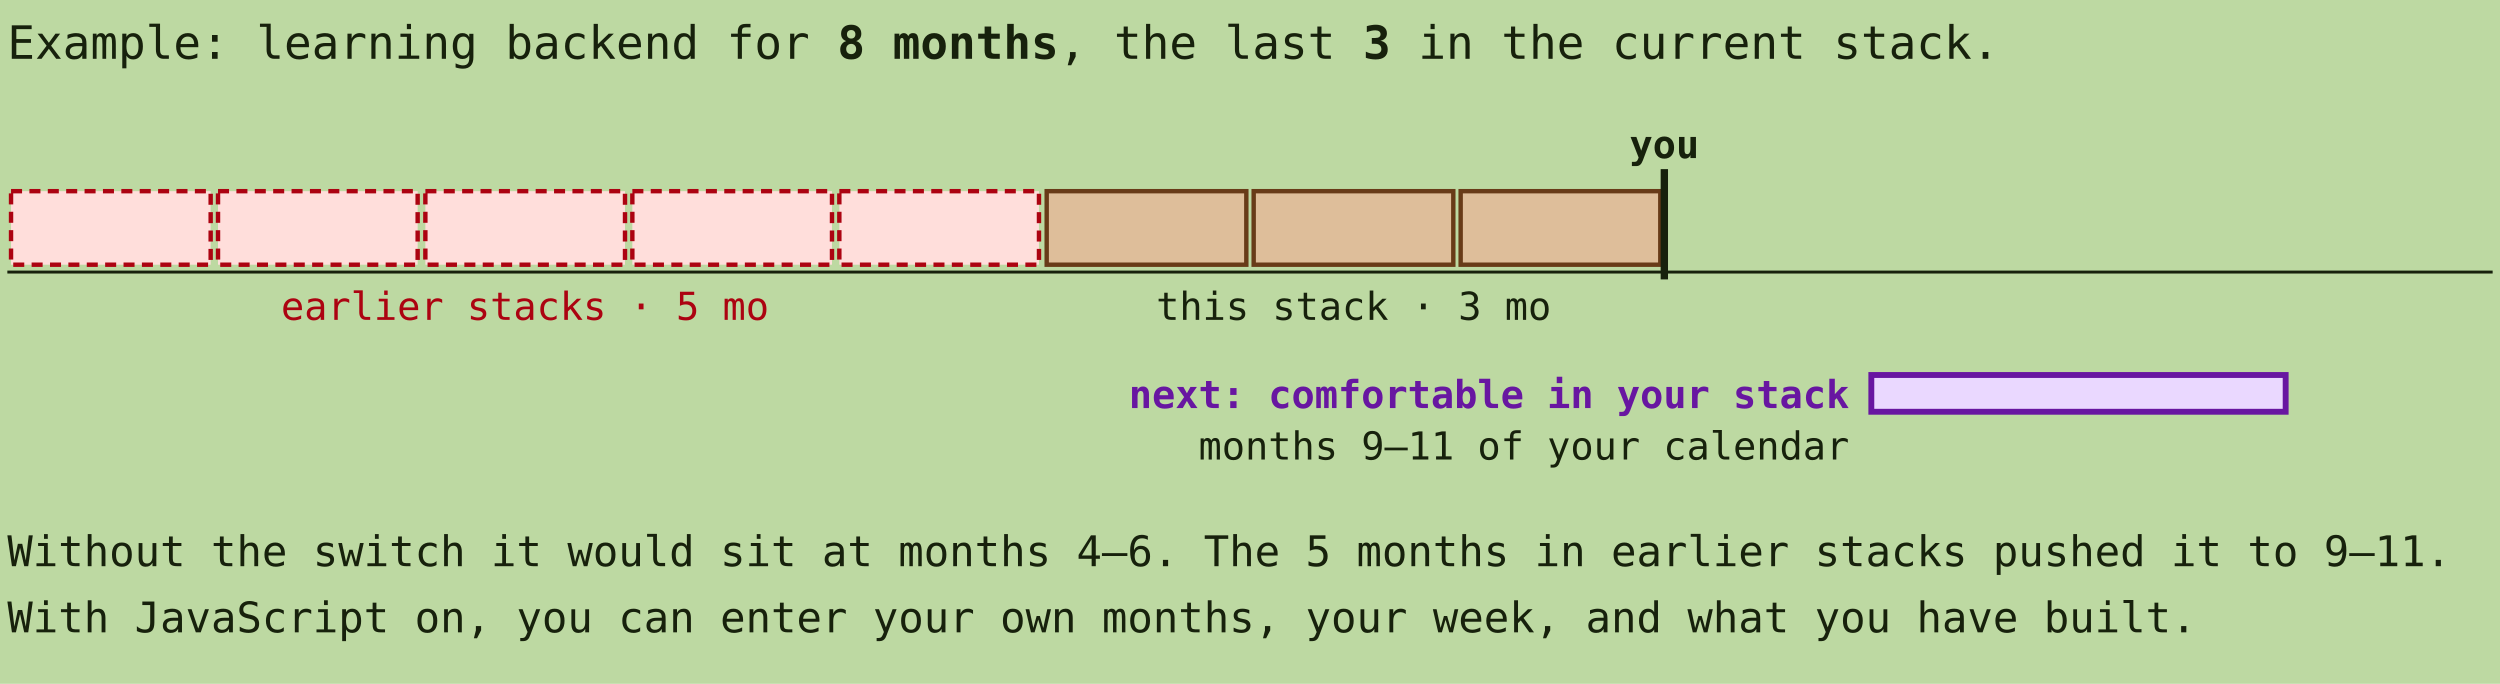
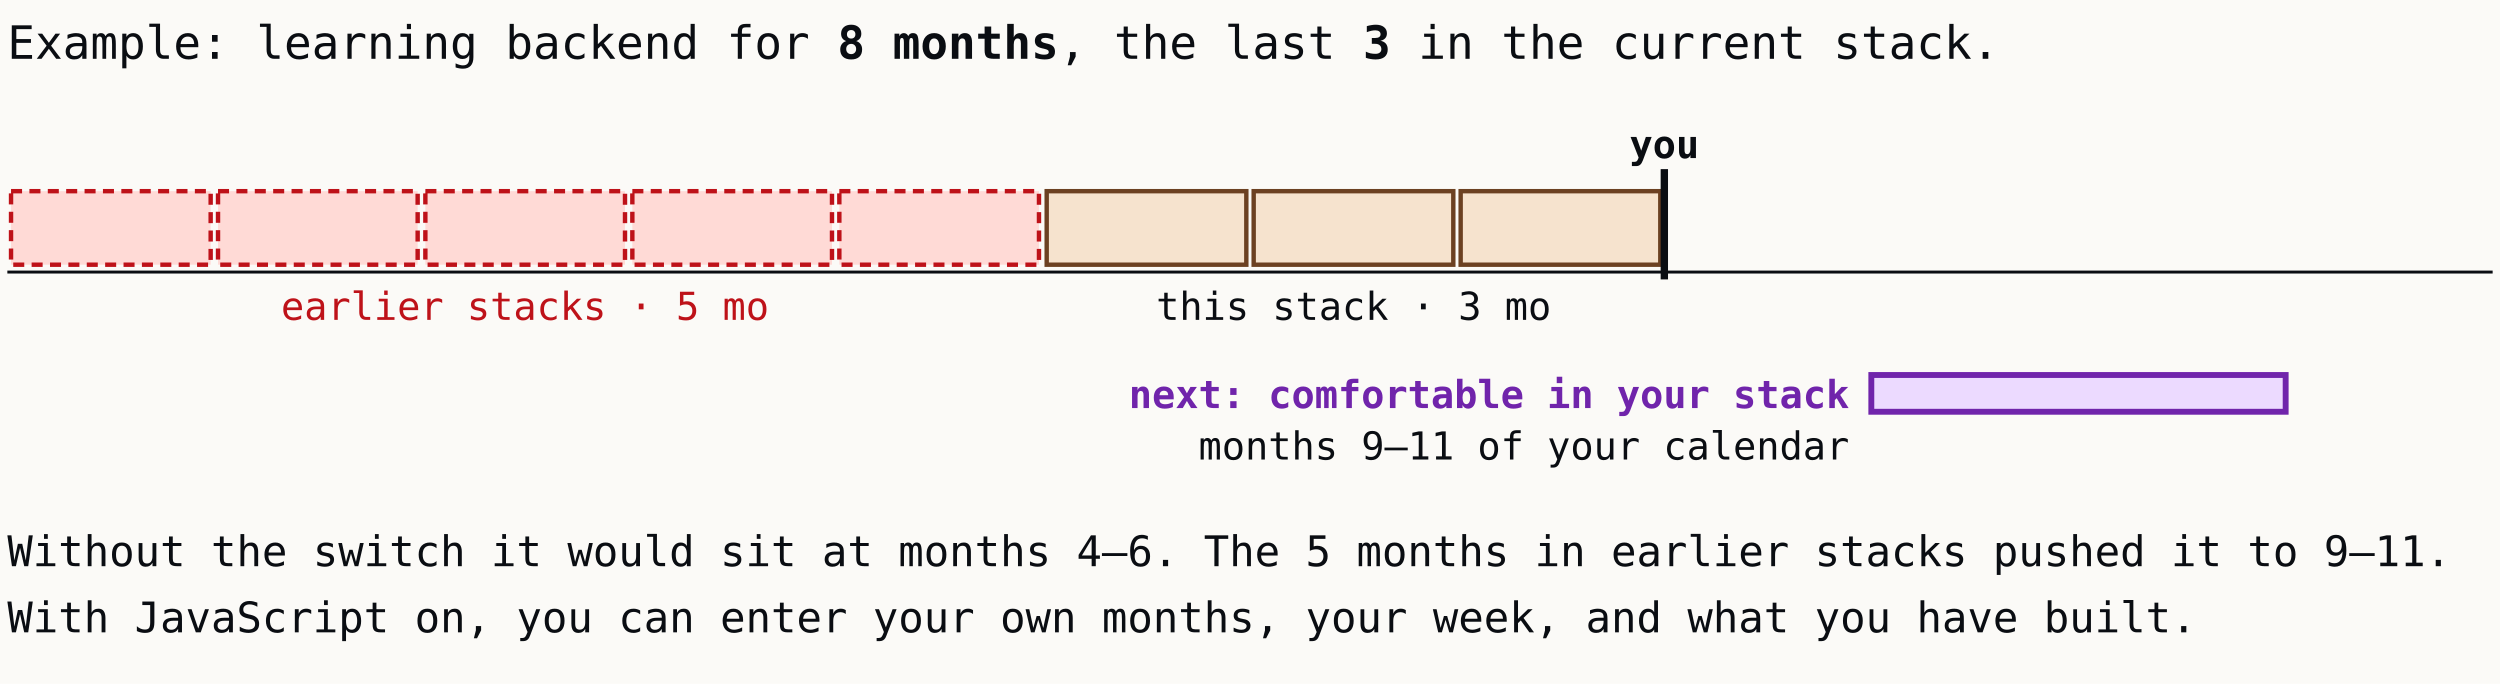
<svg xmlns="http://www.w3.org/2000/svg" viewBox="0 0 680 186" font-family="JetBrains Mono, ui-monospace, monospace">
-   <rect width="680" height="186" fill="#bdd9a2" />
-   <text x="2" y="16" font-size="12.5" fill="#17210c">Example: learning backend for <tspan font-weight="700">8 months</tspan>, the last <tspan font-weight="700">3</tspan> in the current stack.</text>
-   <rect x="3.0" y="52" width="54.3" height="20" fill="#ffdedb" stroke="#ac0311" stroke-width="1.2" stroke-dasharray="3 2" />
-   <rect x="59.3" y="52" width="54.3" height="20" fill="#ffdedb" stroke="#ac0311" stroke-width="1.2" stroke-dasharray="3 2" />
-   <rect x="115.7" y="52" width="54.3" height="20" fill="#ffdedb" stroke="#ac0311" stroke-width="1.2" stroke-dasharray="3 2" />
-   <rect x="172.0" y="52" width="54.3" height="20" fill="#ffdedb" stroke="#ac0311" stroke-width="1.2" stroke-dasharray="3 2" />
-   <rect x="228.3" y="52" width="54.3" height="20" fill="#ffdedb" stroke="#ac0311" stroke-width="1.2" stroke-dasharray="3 2" />
-   <rect x="284.7" y="52" width="54.3" height="20" fill="#debe9a" stroke="#683b18" stroke-width="1.2" />
-   <rect x="341.0" y="52" width="54.3" height="20" fill="#debe9a" stroke="#683b18" stroke-width="1.2" />
-   <rect x="397.3" y="52" width="54.3" height="20" fill="#debe9a" stroke="#683b18" stroke-width="1.2" />
-   <line x1="2" x2="678" y1="74" y2="74" stroke="#17210c" stroke-width="0.8" />
-   <text x="142.8" y="87" font-size="10.5" fill="#ac0311" text-anchor="middle">earlier stacks · 5 mo</text>
-   <text x="368.2" y="87" font-size="10.5" fill="#17210c" text-anchor="middle">this stack · 3 mo</text>
-   <line x1="452.7" x2="452.7" y1="46" y2="76" stroke="#17210c" stroke-width="2" />
-   <text x="452.7" y="43" font-size="10.5" font-weight="700" fill="#17210c" text-anchor="middle">you</text>
-   <rect x="509.0" y="102" width="112.7" height="10" fill="#ead8ff" stroke="#6816a1" stroke-width="1.6" />
-   <text x="503.0" y="111" font-size="10.5" font-weight="700" fill="#6816a1" text-anchor="end">next: comfortable in your stack</text>
-   <text x="503.0" y="125" font-size="10.5" fill="#17210c" text-anchor="end">months 9–11 of your calendar</text>
-   <text x="2" y="154" font-size="11.5" fill="#17210c">Without the switch it would sit at months 4–6. The 5 months in earlier stacks pushed it to 9–11.</text>
-   <text x="2" y="172" font-size="11.5" fill="#17210c">With JavaScript on, you can enter your own months, your week, and what you have built.</text>
+   <rect width="680" height="186" fill="#fbfaf7" />
+   <text x="2" y="16" font-size="12.5" fill="#0a0d12">Example: learning backend for <tspan font-weight="700">8 months</tspan>, the last <tspan font-weight="700">3</tspan> in the current stack.</text>
+   <rect x="3.0" y="52" width="54.3" height="20" fill="#ffdad6" stroke="#be1219" stroke-width="1.2" stroke-dasharray="3 2" />
+   <rect x="59.3" y="52" width="54.3" height="20" fill="#ffdad6" stroke="#be1219" stroke-width="1.2" stroke-dasharray="3 2" />
+   <rect x="115.7" y="52" width="54.3" height="20" fill="#ffdad6" stroke="#be1219" stroke-width="1.2" stroke-dasharray="3 2" />
+   <rect x="172.0" y="52" width="54.3" height="20" fill="#ffdad6" stroke="#be1219" stroke-width="1.2" stroke-dasharray="3 2" />
+   <rect x="228.3" y="52" width="54.3" height="20" fill="#ffdad6" stroke="#be1219" stroke-width="1.2" stroke-dasharray="3 2" />
+   <rect x="284.7" y="52" width="54.3" height="20" fill="#f6e3ce" stroke="#6c4122" stroke-width="1.2" />
+   <rect x="341.0" y="52" width="54.3" height="20" fill="#f6e3ce" stroke="#6c4122" stroke-width="1.2" />
+   <rect x="397.3" y="52" width="54.3" height="20" fill="#f6e3ce" stroke="#6c4122" stroke-width="1.2" />
+   <line x1="2" x2="678" y1="74" y2="74" stroke="#0a0d12" stroke-width="0.8" />
+   <text x="142.8" y="87" font-size="10.5" fill="#be1219" text-anchor="middle">earlier stacks · 5 mo</text>
+   <text x="368.2" y="87" font-size="10.5" fill="#0a0d12" text-anchor="middle">this stack · 3 mo</text>
+   <line x1="452.7" x2="452.7" y1="46" y2="76" stroke="#0a0d12" stroke-width="2" />
+   <text x="452.7" y="43" font-size="10.5" font-weight="700" fill="#0a0d12" text-anchor="middle">you</text>
+   <rect x="509.0" y="102" width="112.7" height="10" fill="#ecdaff" stroke="#7024ab" stroke-width="1.6" />
+   <text x="503.0" y="111" font-size="10.5" font-weight="700" fill="#7024ab" text-anchor="end">next: comfortable in your stack</text>
+   <text x="503.0" y="125" font-size="10.5" fill="#0a0d12" text-anchor="end">months 9–11 of your calendar</text>
+   <text x="2" y="154" font-size="11.5" fill="#0a0d12">Without the switch it would sit at months 4–6. The 5 months in earlier stacks pushed it to 9–11.</text>
+   <text x="2" y="172" font-size="11.5" fill="#0a0d12">With JavaScript on, you can enter your own months, your week, and what you have built.</text>
</svg>
